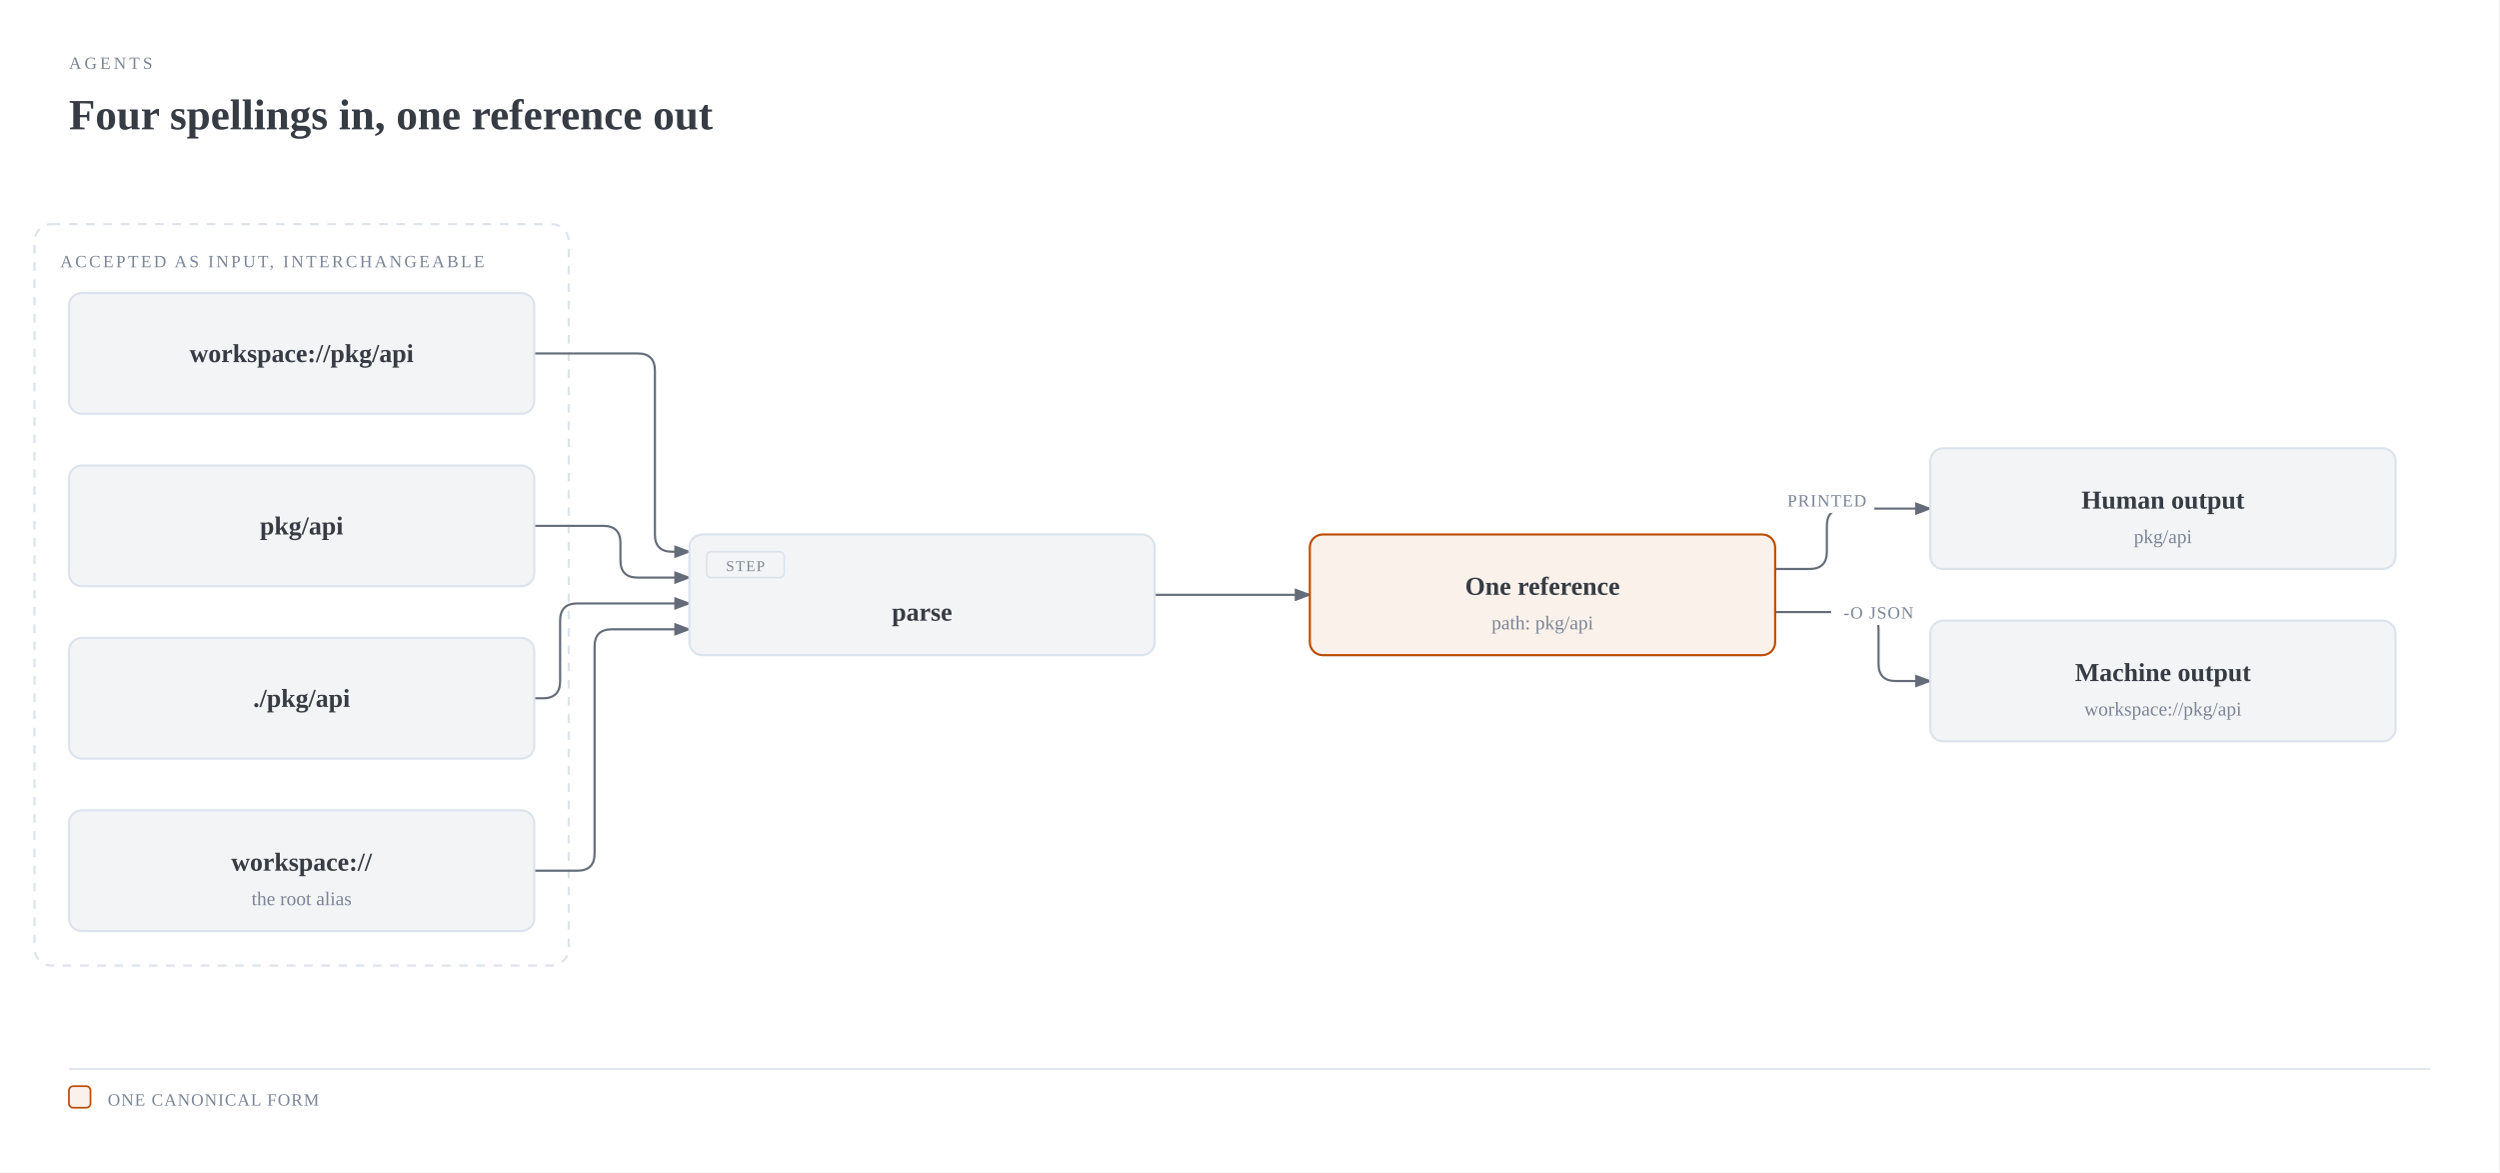
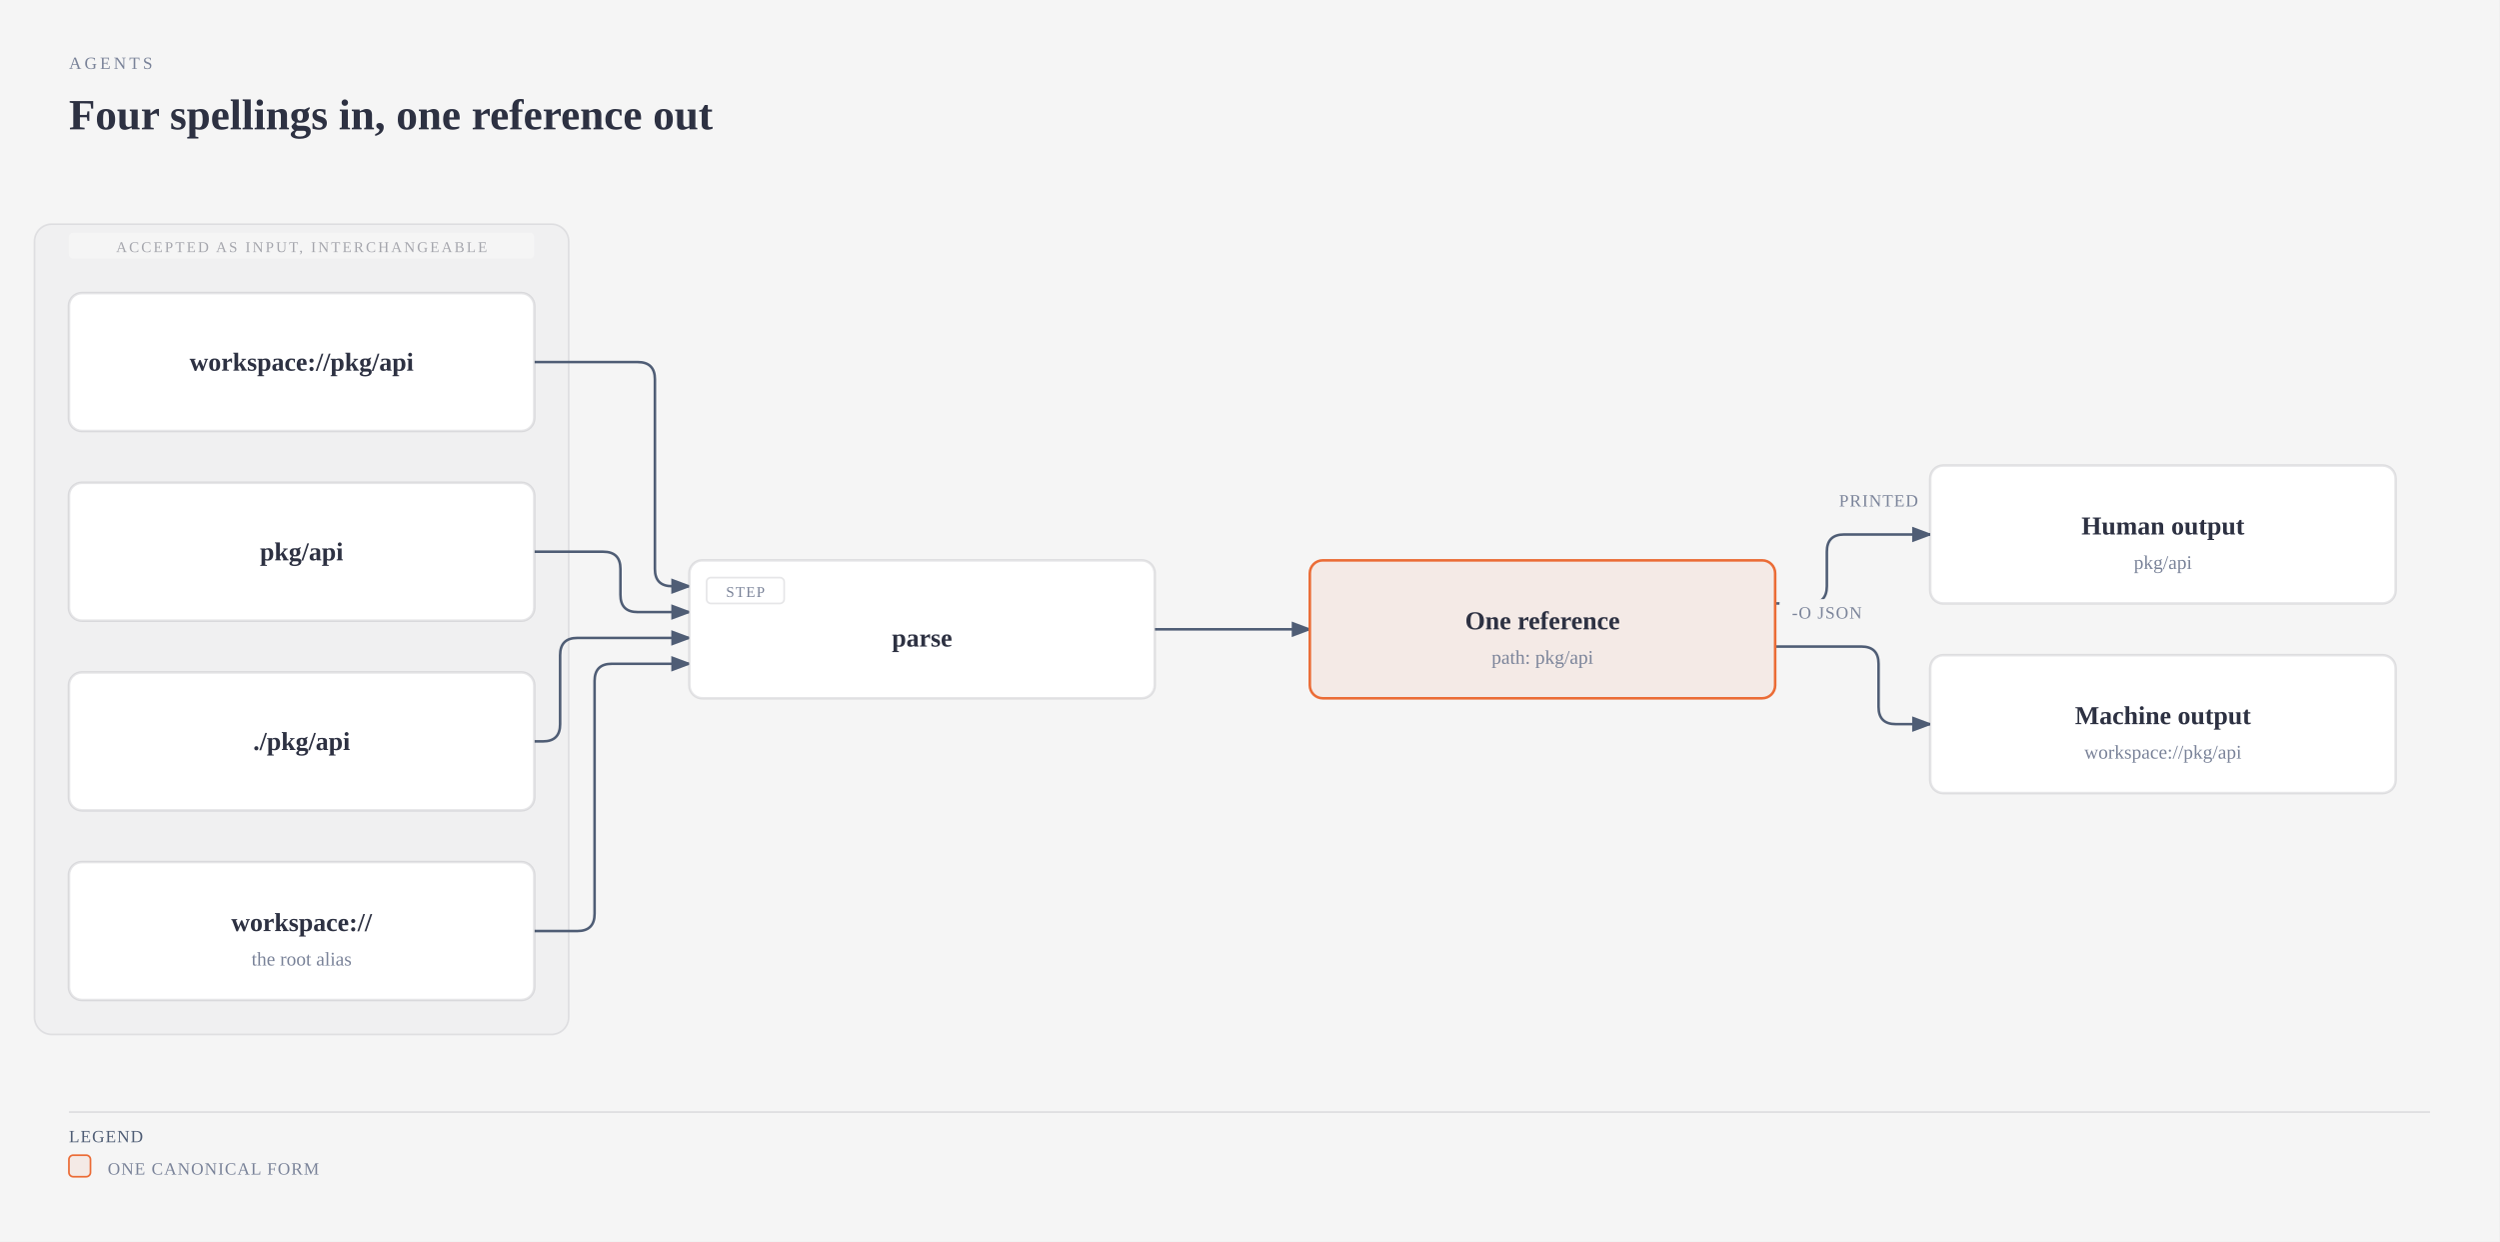
- <svg xmlns="http://www.w3.org/2000/svg" viewBox="0 0 1160 544" width="1160" height="544" role="img" aria-labelledby="project-reference-title project-reference-desc" class="magus-diagram">
+ <svg xmlns="http://www.w3.org/2000/svg" viewBox="0 0 1160 576" width="1160" height="576" role="img" aria-labelledby="project-reference-title project-reference-desc" class="magus-diagram">
  <defs>
    <marker id="project-reference-arrow-default" markerWidth="8" markerHeight="6" refX="7" refY="3" orient="auto">
-       <polygon points="0 0, 8 3, 0 6" fill="#646b79" />
+       <polygon points="0 0, 8 3, 0 6" fill="#4f5d75" />
    </marker>
    <marker id="project-reference-arrow-accent" markerWidth="8" markerHeight="6" refX="7" refY="3" orient="auto">
-       <polygon points="0 0, 8 3, 0 6" fill="#bc4c00" />
+       <polygon points="0 0, 8 3, 0 6" fill="#eb6c36" />
    </marker>
    <marker id="project-reference-arrow-link" markerWidth="8" markerHeight="6" refX="7" refY="3" orient="auto">
      <polygon points="0 0, 8 3, 0 6" fill="#2e5aa8" />
    </marker>
  </defs>
-   <rect width="100%" height="100%" fill="#ffffff" />
-   <text x="32" y="32" fill="#7b8495" font-size="8" font-family="var(--pico-font-family-monospace, monospace)" style="font-variant-ligatures:none" letter-spacing="0.18em">AGENTS</text>
-   <text x="32" y="60" fill="#373c44" font-size="20" font-weight="600" font-family="var(--pico-font-family, sans-serif)">Four spellings in, one reference out</text>
+   <rect width="100%" height="100%" fill="#f5f5f5" />
+   <text x="32" y="32" fill="#7a8399" font-size="8" font-family="var(--pico-font-family-monospace, monospace)" style="font-variant-ligatures:none" letter-spacing="0.18em">AGENTS</text>
+   <text x="32" y="60" fill="#2d3142" font-size="20" font-weight="600" font-family="var(--pico-font-family, sans-serif)">Four spellings in, one reference out</text>
  <g transform="translate(0,40)">
-     <rect x="16" y="64" width="248" height="344" rx="8" fill="none" stroke="#dce3eb" stroke-width="1" stroke-dasharray="4,4" />
-     <text x="28" y="84" fill="#7b8495" font-size="8" font-family="var(--pico-font-family-monospace, monospace)" style="font-variant-ligatures:none" letter-spacing="0.14em">ACCEPTED AS INPUT, INTERCHANGEABLE</text>
-     <path d="M 248 204 L 280 204 Q 288 204 288 212 L 288 220 Q 288 228 296 228 L 320 228" fill="none" stroke="#646b79" stroke-width="1" marker-end="url(#project-reference-arrow-default)" />
-     <path d="M 248 284 L 252 284 Q 260 284 260 276 L 260 248 Q 260 240 268 240 L 320 240" fill="none" stroke="#646b79" stroke-width="1" marker-end="url(#project-reference-arrow-default)" />
-     <path d="M 248 124 L 296 124 Q 304 124 304 132 L 304 208 Q 304 216 312 216 L 320 216" fill="none" stroke="#646b79" stroke-width="1" marker-end="url(#project-reference-arrow-default)" />
-     <path d="M 248 364 L 268 364 Q 276 364 276 356 L 276 260 Q 276 252 284 252 L 320 252" fill="none" stroke="#646b79" stroke-width="1" marker-end="url(#project-reference-arrow-default)" />
-     <path d="M 536 236 L 608 236" fill="none" stroke="#646b79" stroke-width="1" marker-end="url(#project-reference-arrow-default)" />
-     <path d="M 824 224 L 840 224 Q 848 224 848 216 L 848 204 Q 848 196 856 196 L 896 196" fill="none" stroke="#646b79" stroke-width="1" marker-end="url(#project-reference-arrow-default)" />
-     <path d="M 824 244 L 864 244 Q 872 244 872 252 L 872 268 Q 872 276 880 276 L 896 276" fill="none" stroke="#646b79" stroke-width="1" marker-end="url(#project-reference-arrow-default)" />
-     <rect x="826" y="186" width="44" height="12" rx="2" fill="#ffffff" />
-     <text x="848" y="195" fill="#7b8495" font-size="8" font-family="var(--pico-font-family-monospace, monospace)" style="font-variant-ligatures:none" text-anchor="middle" letter-spacing="0.06em">PRINTED</text>
-     <rect x="850" y="238" width="44" height="12" rx="2" fill="#ffffff" />
-     <text x="872" y="247" fill="#7b8495" font-size="8" font-family="var(--pico-font-family-monospace, monospace)" style="font-variant-ligatures:none" text-anchor="middle" letter-spacing="0.06em">-O JSON</text>
-     <rect x="32" y="96" width="216" height="56" rx="6" fill="#ffffff" />
-     <rect x="32" y="96" width="216" height="56" rx="6" fill="#f3f4f6" stroke="#dce3eb" stroke-width="1" />
-     <text x="140" y="128" fill="#373c44" font-size="12" font-weight="600" font-family="var(--pico-font-family, sans-serif)" text-anchor="middle">workspace://pkg/api</text>
-     <rect x="32" y="176" width="216" height="56" rx="6" fill="#ffffff" />
-     <rect x="32" y="176" width="216" height="56" rx="6" fill="#f3f4f6" stroke="#dce3eb" stroke-width="1" />
-     <text x="140" y="208" fill="#373c44" font-size="12" font-weight="600" font-family="var(--pico-font-family, sans-serif)" text-anchor="middle">pkg/api</text>
-     <rect x="32" y="256" width="216" height="56" rx="6" fill="#ffffff" />
-     <rect x="32" y="256" width="216" height="56" rx="6" fill="#f3f4f6" stroke="#dce3eb" stroke-width="1" />
-     <text x="140" y="288" fill="#373c44" font-size="12" font-weight="600" font-family="var(--pico-font-family, sans-serif)" text-anchor="middle">./pkg/api</text>
-     <rect x="32" y="336" width="216" height="56" rx="6" fill="#ffffff" />
-     <rect x="32" y="336" width="216" height="56" rx="6" fill="#f3f4f6" stroke="#dce3eb" stroke-width="1" />
-     <text x="140" y="364" fill="#373c44" font-size="12" font-weight="600" font-family="var(--pico-font-family, sans-serif)" text-anchor="middle">workspace://</text>
-     <text x="140" y="380" fill="#7b8495" font-size="9" font-family="var(--pico-font-family-monospace, monospace)" style="font-variant-ligatures:none" text-anchor="middle">the root alias</text>
-     <rect x="320" y="208" width="216" height="56" rx="6" fill="#ffffff" />
-     <rect x="320" y="208" width="216" height="56" rx="6" fill="#f3f4f6" stroke="#dce3eb" stroke-width="1" />
-     <rect x="328" y="216" width="36" height="12" rx="2" fill="none" stroke="#dce3eb" stroke-width="0.8" />
-     <text x="346" y="225" fill="#7b8495" font-size="7" font-family="var(--pico-font-family-monospace, monospace)" style="font-variant-ligatures:none" text-anchor="middle" letter-spacing="0.08em">STEP</text>
-     <text x="428" y="248" fill="#373c44" font-size="12" font-weight="600" font-family="var(--pico-font-family, sans-serif)" text-anchor="middle">parse</text>
-     <rect x="608" y="208" width="216" height="56" rx="6" fill="#ffffff" />
-     <rect x="608" y="208" width="216" height="56" rx="6" fill="rgba(188,76,0,0.08)" stroke="#bc4c00" stroke-width="1" />
-     <text x="716" y="236" fill="#373c44" font-size="12" font-weight="600" font-family="var(--pico-font-family, sans-serif)" text-anchor="middle">One reference</text>
-     <text x="716" y="252" fill="#7b8495" font-size="9" font-family="var(--pico-font-family-monospace, monospace)" style="font-variant-ligatures:none" text-anchor="middle">path: pkg/api</text>
-     <rect x="896" y="168" width="216" height="56" rx="6" fill="#ffffff" />
-     <rect x="896" y="168" width="216" height="56" rx="6" fill="#f3f4f6" stroke="#dce3eb" stroke-width="1" />
-     <text x="1004" y="196" fill="#373c44" font-size="12" font-weight="600" font-family="var(--pico-font-family, sans-serif)" text-anchor="middle">Human output</text>
-     <text x="1004" y="212" fill="#7b8495" font-size="9" font-family="var(--pico-font-family-monospace, monospace)" style="font-variant-ligatures:none" text-anchor="middle">pkg/api</text>
-     <rect x="896" y="248" width="216" height="56" rx="6" fill="#ffffff" />
-     <rect x="896" y="248" width="216" height="56" rx="6" fill="#f3f4f6" stroke="#dce3eb" stroke-width="1" />
-     <text x="1004" y="276" fill="#373c44" font-size="12" font-weight="600" font-family="var(--pico-font-family, sans-serif)" text-anchor="middle">Machine output</text>
-     <text x="1004" y="292" fill="#7b8495" font-size="9" font-family="var(--pico-font-family-monospace, monospace)" style="font-variant-ligatures:none" text-anchor="middle">workspace://pkg/api</text>
-     <line x1="32" y1="456" x2="1128" y2="456" stroke="#dce3eb" stroke-width="0.8" />
-     <rect x="32" y="464" width="10" height="10" rx="2" fill="rgba(188,76,0,0.08)" stroke="#bc4c00" stroke-width="0.8" />
-     <text x="50" y="473" fill="#7b8495" font-size="8" font-family="var(--pico-font-family-monospace, monospace)" style="font-variant-ligatures:none" letter-spacing="0.06em">ONE CANONICAL FORM</text>
+     <rect x="16" y="64" width="248" height="376" rx="8" fill="#2d3142" fill-opacity="0.02" stroke="#2d3142" stroke-opacity="0.1" stroke-width="0.8" />
+     <rect x="32" y="68" width="216" height="12" rx="2" fill="#f5f5f5" />
+     <text x="140" y="77" fill="#2d3142" fill-opacity="0.4" font-size="7" font-family="var(--pico-font-family-monospace, monospace)" style="font-variant-ligatures:none" text-anchor="middle" letter-spacing="0.14em">ACCEPTED AS INPUT, INTERCHANGEABLE</text>
+     <path data-edge="rel-&gt;parse" d="M 248 216 L 280 216 Q 288 216 288 224 L 288 236 Q 288 244 296 244 L 320 244" fill="none" stroke="#4f5d75" stroke-width="1.2" marker-end="url(#project-reference-arrow-default)" />
+     <path data-edge="dot-&gt;parse" d="M 248 304 L 252 304 Q 260 304 260 296 L 260 264 Q 260 256 268 256 L 320 256" fill="none" stroke="#4f5d75" stroke-width="1.2" marker-end="url(#project-reference-arrow-default)" />
+     <path data-edge="url-&gt;parse" d="M 248 128 L 296 128 Q 304 128 304 136 L 304 224 Q 304 232 312 232 L 320 232" fill="none" stroke="#4f5d75" stroke-width="1.2" marker-end="url(#project-reference-arrow-default)" />
+     <path data-edge="root-&gt;parse" d="M 248 392 L 268 392 Q 276 392 276 384 L 276 276 Q 276 268 284 268 L 320 268" fill="none" stroke="#4f5d75" stroke-width="1.2" marker-end="url(#project-reference-arrow-default)" />
+     <path data-edge="parse-&gt;ref" d="M 536 252 L 608 252" fill="none" stroke="#4f5d75" stroke-width="1.2" marker-end="url(#project-reference-arrow-default)" />
+     <path data-edge="ref-&gt;human" d="M 824 240 L 840 240 Q 848 240 848 232 L 848 216 Q 848 208 856 208 L 896 208" fill="none" stroke="#4f5d75" stroke-width="1.2" marker-end="url(#project-reference-arrow-default)" />
+     <path data-edge="ref-&gt;machine" d="M 824 260 L 864 260 Q 872 260 872 268 L 872 288 Q 872 296 880 296 L 896 296" fill="none" stroke="#4f5d75" stroke-width="1.2" marker-end="url(#project-reference-arrow-default)" />
+     <rect x="850" y="186" width="44" height="12" rx="2" fill="#f5f5f5" />
+     <text x="872" y="195" fill="#7a8399" font-size="8" font-family="var(--pico-font-family-monospace, monospace)" style="font-variant-ligatures:none" text-anchor="middle" letter-spacing="0.06em">PRINTED</text>
+     <rect x="826" y="238" width="44" height="12" rx="2" fill="#f5f5f5" />
+     <text x="848" y="247" fill="#7a8399" font-size="8" font-family="var(--pico-font-family-monospace, monospace)" style="font-variant-ligatures:none" text-anchor="middle" letter-spacing="0.06em">-O JSON</text>
+     <g data-node="url">
+       <rect x="32" y="96" width="216" height="64" rx="6" fill="#f5f5f5" />
+       <rect x="32" y="96" width="216" height="64" rx="6" fill="#ffffff" stroke="rgba(45,49,66,0.12)" stroke-width="1.2" />
+       <text x="140" y="132" fill="#2d3142" font-size="12" font-weight="600" font-family="var(--pico-font-family, sans-serif)" text-anchor="middle">workspace://pkg/api</text>
+     </g>
+     <g data-node="rel">
+       <rect x="32" y="184" width="216" height="64" rx="6" fill="#f5f5f5" />
+       <rect x="32" y="184" width="216" height="64" rx="6" fill="#ffffff" stroke="rgba(45,49,66,0.12)" stroke-width="1.2" />
+       <text x="140" y="220" fill="#2d3142" font-size="12" font-weight="600" font-family="var(--pico-font-family, sans-serif)" text-anchor="middle">pkg/api</text>
+     </g>
+     <g data-node="dot">
+       <rect x="32" y="272" width="216" height="64" rx="6" fill="#f5f5f5" />
+       <rect x="32" y="272" width="216" height="64" rx="6" fill="#ffffff" stroke="rgba(45,49,66,0.12)" stroke-width="1.2" />
+       <text x="140" y="308" fill="#2d3142" font-size="12" font-weight="600" font-family="var(--pico-font-family, sans-serif)" text-anchor="middle">./pkg/api</text>
+     </g>
+     <g data-node="root">
+       <rect x="32" y="360" width="216" height="64" rx="6" fill="#f5f5f5" />
+       <rect x="32" y="360" width="216" height="64" rx="6" fill="#ffffff" stroke="rgba(45,49,66,0.12)" stroke-width="1.2" />
+       <text x="140" y="392" fill="#2d3142" font-size="12" font-weight="600" font-family="var(--pico-font-family, sans-serif)" text-anchor="middle">workspace://</text>
+       <text x="140" y="408" fill="#7a8399" font-size="9" font-family="var(--pico-font-family-monospace, monospace)" style="font-variant-ligatures:none" text-anchor="middle">the root alias</text>
+     </g>
+     <g data-node="parse">
+       <rect x="320" y="220" width="216" height="64" rx="6" fill="#f5f5f5" />
+       <rect x="320" y="220" width="216" height="64" rx="6" fill="#ffffff" stroke="rgba(45,49,66,0.12)" stroke-width="1.2" />
+       <rect x="328" y="228" width="36" height="12" rx="2" fill="none" stroke="rgba(45,49,66,0.12)" stroke-width="0.8" />
+       <text x="346" y="237" fill="#7a8399" font-size="7" font-family="var(--pico-font-family-monospace, monospace)" style="font-variant-ligatures:none" text-anchor="middle" letter-spacing="0.08em">STEP</text>
+       <text x="428" y="260" fill="#2d3142" font-size="12" font-weight="600" font-family="var(--pico-font-family, sans-serif)" text-anchor="middle">parse</text>
+     </g>
+     <g data-node="ref">
+       <rect x="608" y="220" width="216" height="64" rx="6" fill="#f5f5f5" />
+       <rect x="608" y="220" width="216" height="64" rx="6" fill="rgba(235,108,54,0.08)" stroke="#eb6c36" stroke-width="1.2" />
+       <text x="716" y="252" fill="#2d3142" font-size="12" font-weight="600" font-family="var(--pico-font-family, sans-serif)" text-anchor="middle">One reference</text>
+       <text x="716" y="268" fill="#7a8399" font-size="9" font-family="var(--pico-font-family-monospace, monospace)" style="font-variant-ligatures:none" text-anchor="middle">path: pkg/api</text>
+     </g>
+     <g data-node="human">
+       <rect x="896" y="176" width="216" height="64" rx="6" fill="#f5f5f5" />
+       <rect x="896" y="176" width="216" height="64" rx="6" fill="#ffffff" stroke="rgba(45,49,66,0.12)" stroke-width="1.2" />
+       <text x="1004" y="208" fill="#2d3142" font-size="12" font-weight="600" font-family="var(--pico-font-family, sans-serif)" text-anchor="middle">Human output</text>
+       <text x="1004" y="224" fill="#7a8399" font-size="9" font-family="var(--pico-font-family-monospace, monospace)" style="font-variant-ligatures:none" text-anchor="middle">pkg/api</text>
+     </g>
+     <g data-node="machine">
+       <rect x="896" y="264" width="216" height="64" rx="6" fill="#f5f5f5" />
+       <rect x="896" y="264" width="216" height="64" rx="6" fill="#ffffff" stroke="rgba(45,49,66,0.12)" stroke-width="1.2" />
+       <text x="1004" y="296" fill="#2d3142" font-size="12" font-weight="600" font-family="var(--pico-font-family, sans-serif)" text-anchor="middle">Machine output</text>
+       <text x="1004" y="312" fill="#7a8399" font-size="9" font-family="var(--pico-font-family-monospace, monospace)" style="font-variant-ligatures:none" text-anchor="middle">workspace://pkg/api</text>
+     </g>
+     <line x1="32" y1="476" x2="1128" y2="476" stroke="rgba(45,49,66,0.12)" stroke-width="0.8" />
+     <text x="32" y="490" fill="#4f5d75" font-size="8" font-family="var(--pico-font-family-monospace, monospace)" style="font-variant-ligatures:none" letter-spacing="0.06em">LEGEND</text>
+     <rect x="32" y="496" width="10" height="10" rx="2" fill="rgba(235,108,54,0.08)" stroke="#eb6c36" stroke-width="0.8" />
+     <text x="50" y="505" fill="#7a8399" font-size="8" font-family="var(--pico-font-family-monospace, monospace)" style="font-variant-ligatures:none" letter-spacing="0.06em">ONE CANONICAL FORM</text>
  </g>
</svg>
